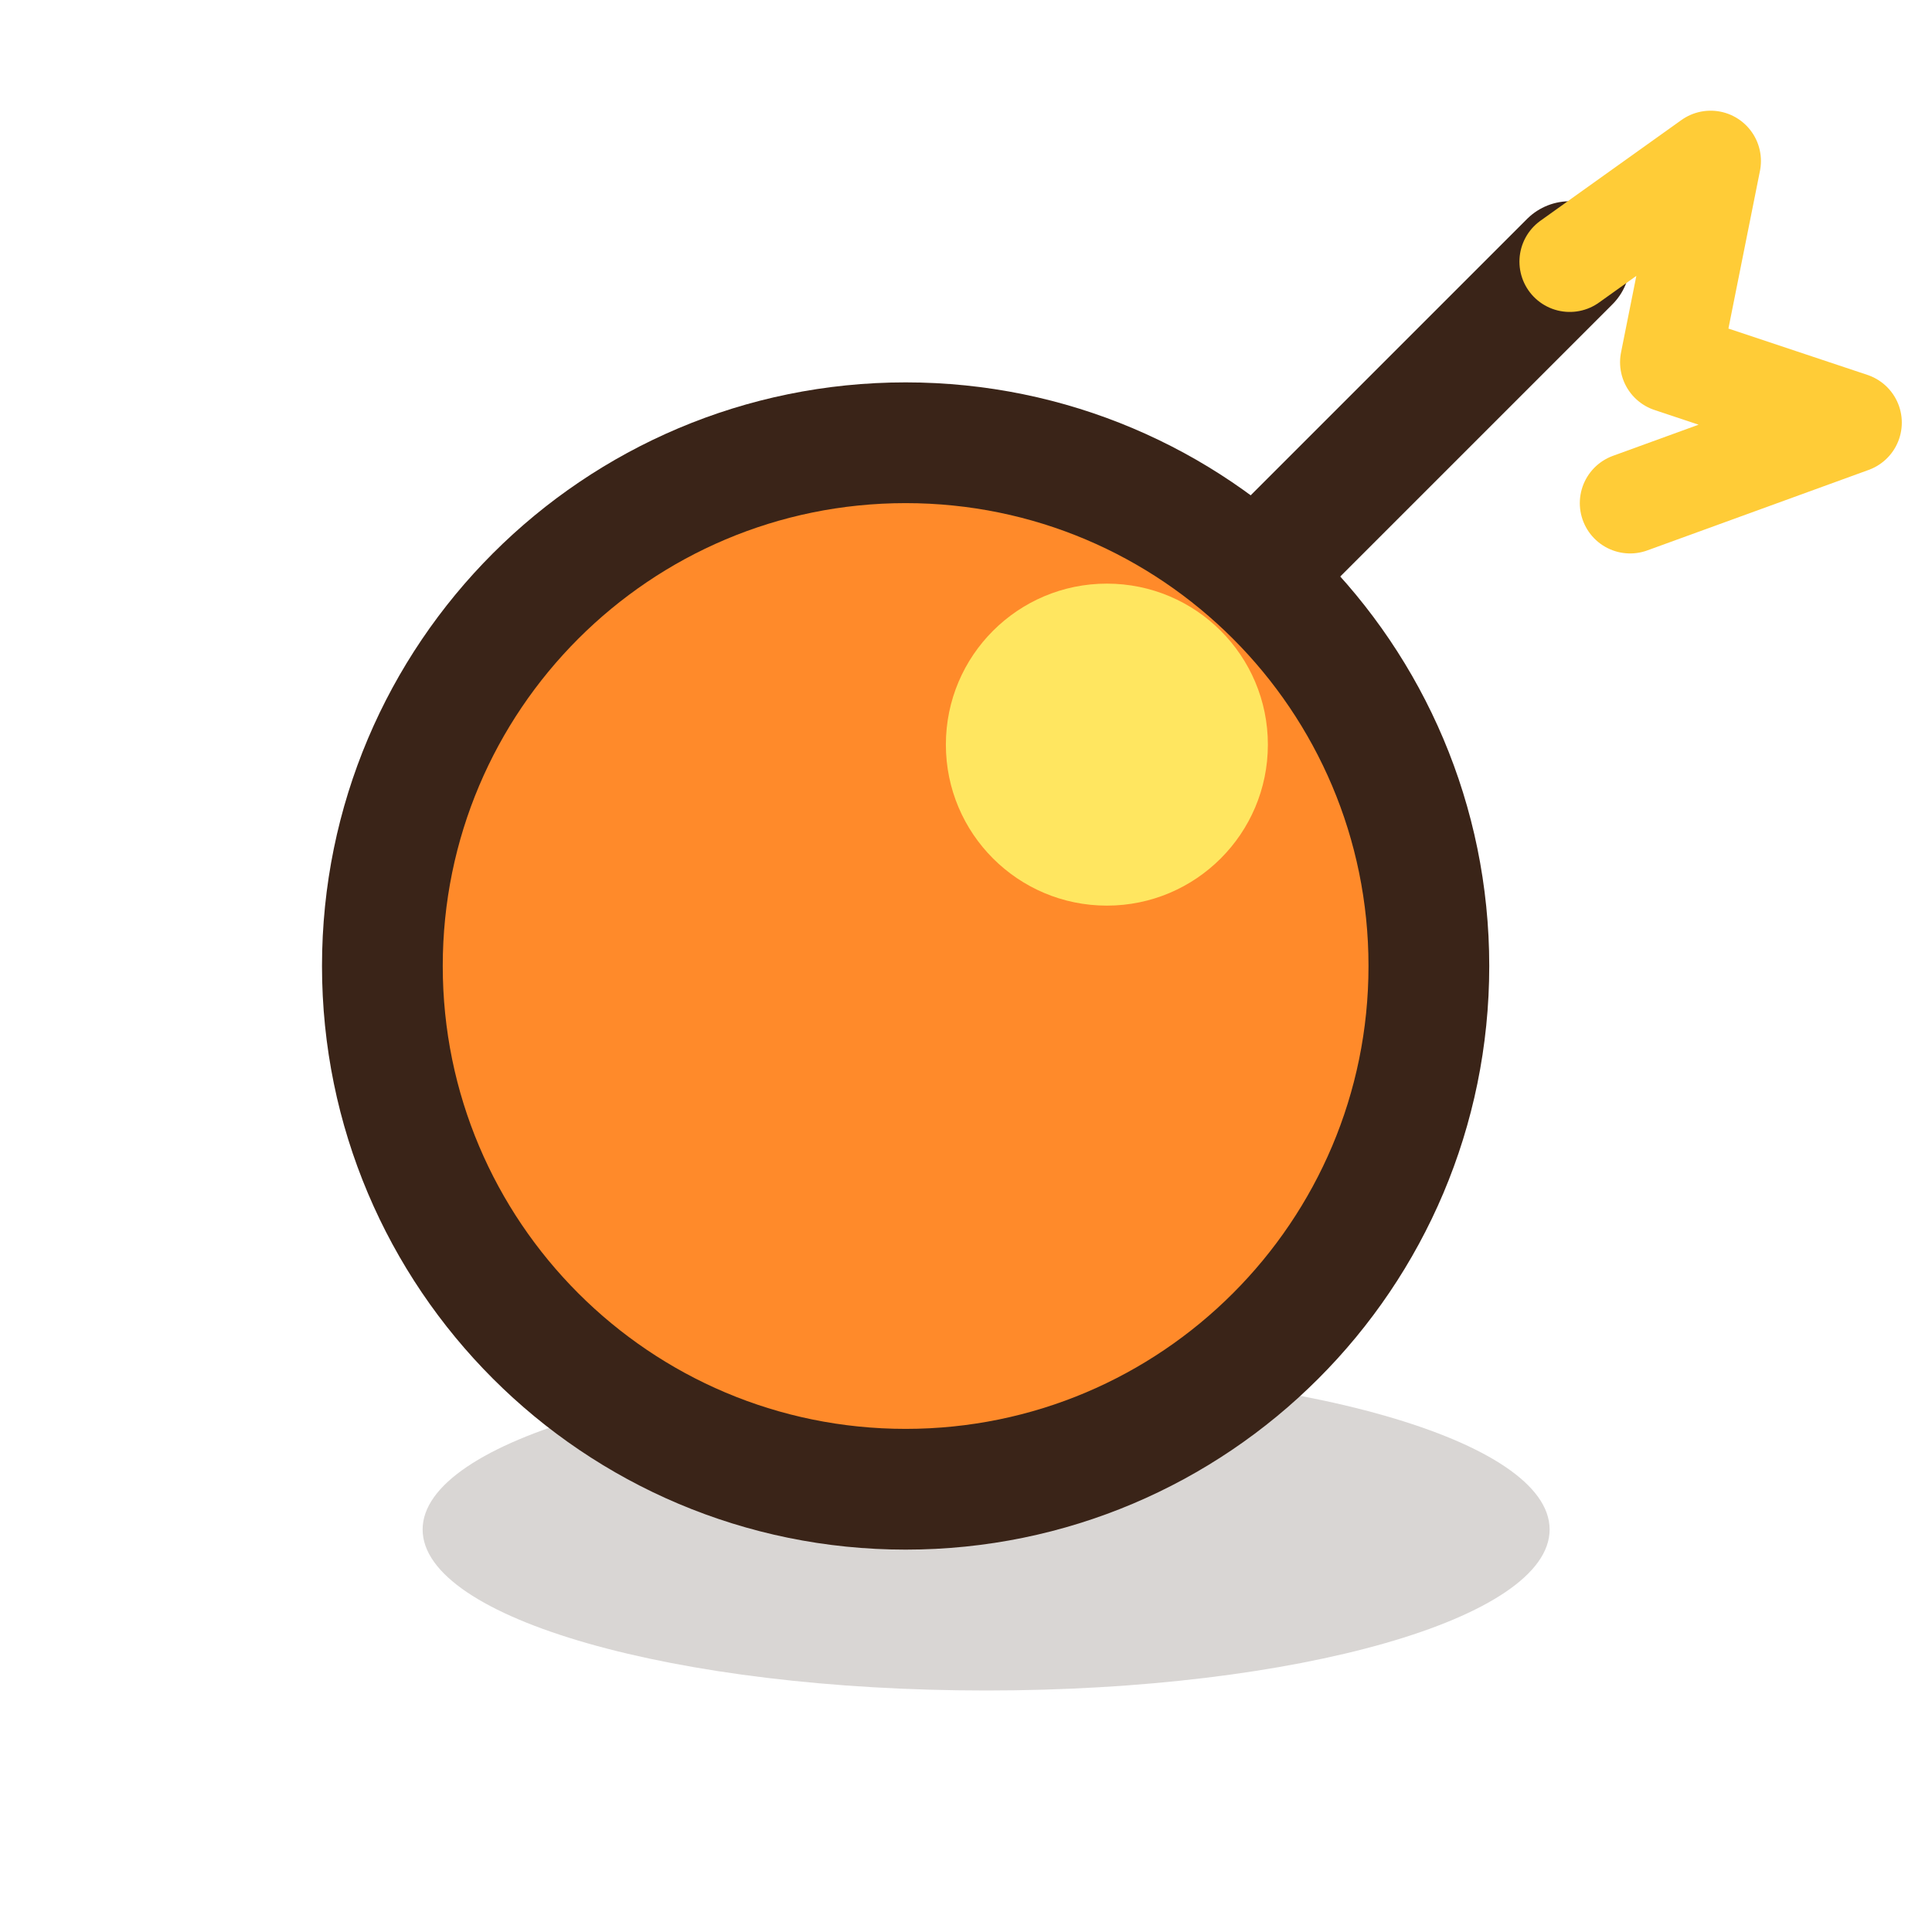
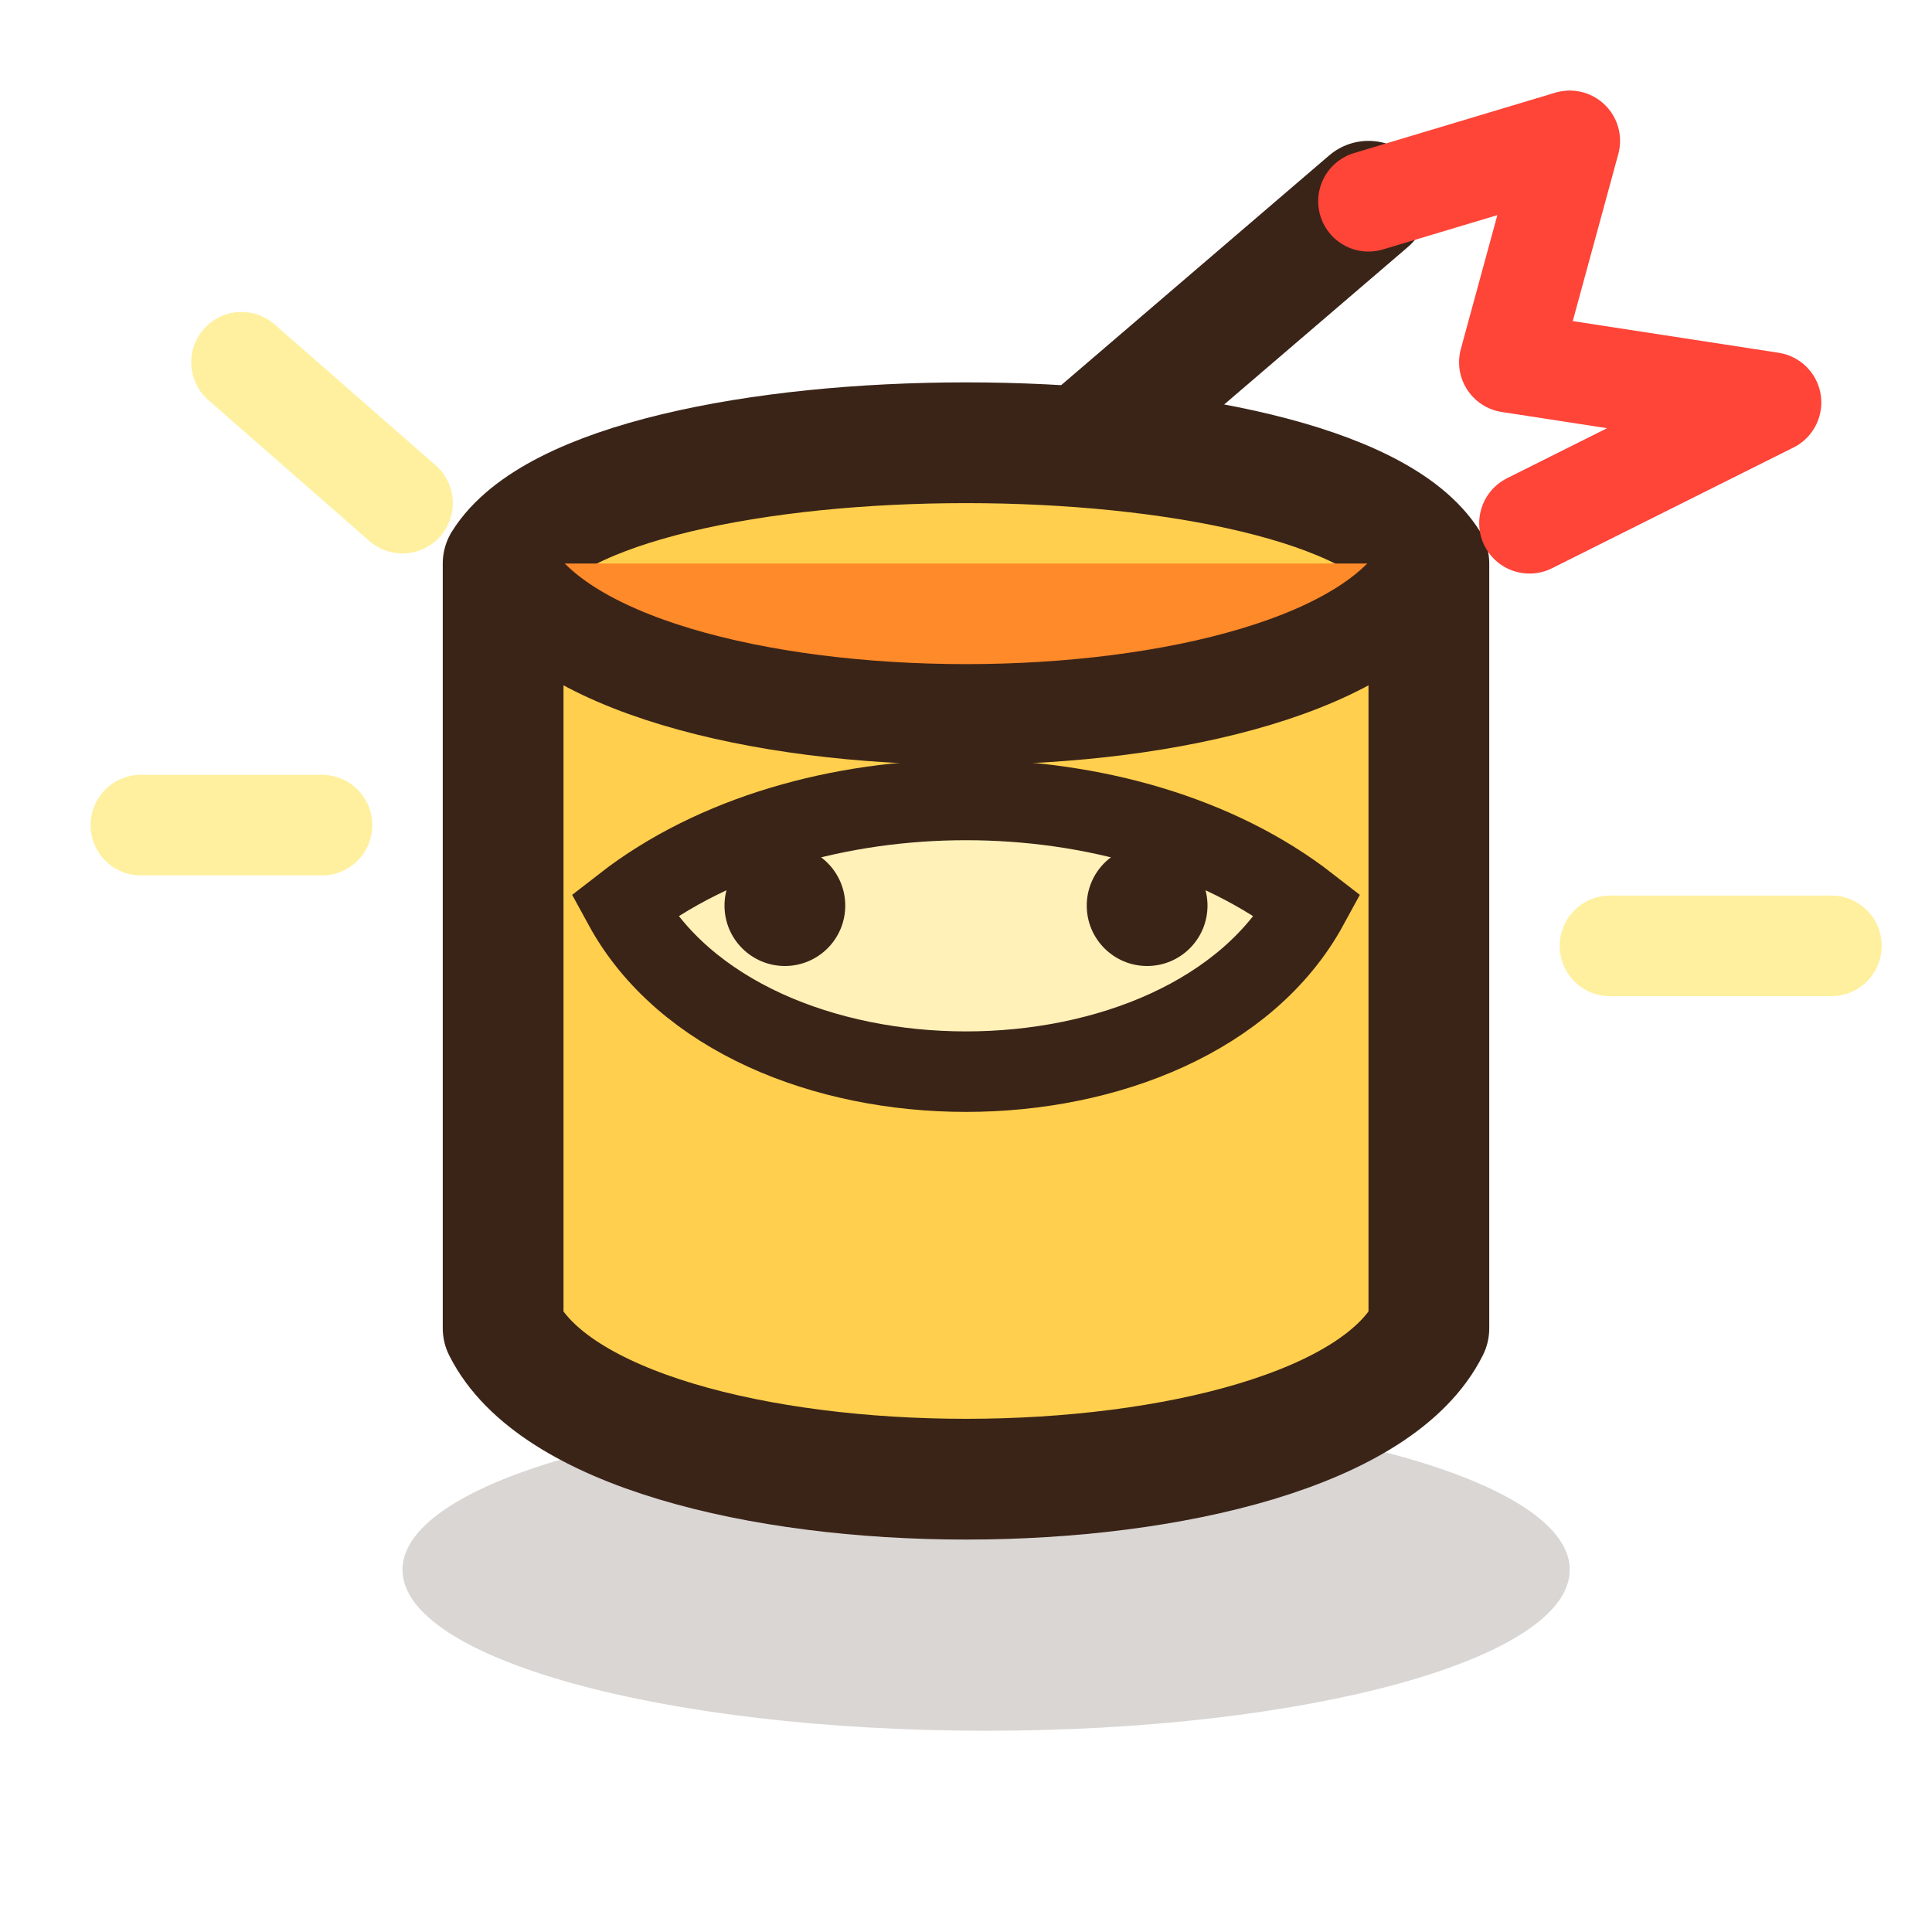
<svg xmlns="http://www.w3.org/2000/svg" width="96" height="96" viewBox="0 0 96 96">
-   <ellipse cx="49" cy="76" rx="28" ry="8" fill="#2b1b12" opacity=".18" />
-   <circle cx="45" cy="48" r="26" fill="#ff8a2a" stroke="#3a2418" stroke-width="6" />
-   <circle cx="55" cy="37" r="8" fill="#ffe660" />
-   <path d="M64 27 L78 13" stroke="#3a2418" stroke-width="6" stroke-linecap="round" />
-   <path d="M78 13 L85 8 L83 18 L92 21 L81 25" fill="none" stroke="#ffcc37" stroke-width="5" stroke-linecap="round" stroke-linejoin="round" />
+   <ellipse cx="49" cy="78" rx="29" ry="8" fill="#2b1b12" opacity=".18" />
+   <path d="M25 28 C30 20 66 20 71 28 V66 C66 76 30 76 25 66Z" fill="#ffcf4d" stroke="#3a2418" stroke-width="6" stroke-linejoin="round" />
+   <path d="M25 28 C30 38 66 38 71 28" fill="#ff8a2a" stroke="#3a2418" stroke-width="5" />
+   <path d="M31 45 C40 38 56 38 65 45 C59 56 37 56 31 45Z" fill="#fff1b8" stroke="#3a2418" stroke-width="4" />
+   <circle cx="39" cy="45" r="3" fill="#3a2418" />
+   <circle cx="57" cy="45" r="3" fill="#3a2418" />
+   <path d="M54 22 L68 10" stroke="#3a2418" stroke-width="6" stroke-linecap="round" />
+   <path d="M68 10 L78 7 L75 18 L88 20 L76 26" fill="none" stroke="#ff4438" stroke-width="5" stroke-linecap="round" stroke-linejoin="round" />
+   <path d="M16 41 H7 M20 25 L12 18 M80 47 H91" stroke="#fff0a0" stroke-width="5" stroke-linecap="round" />
</svg>
